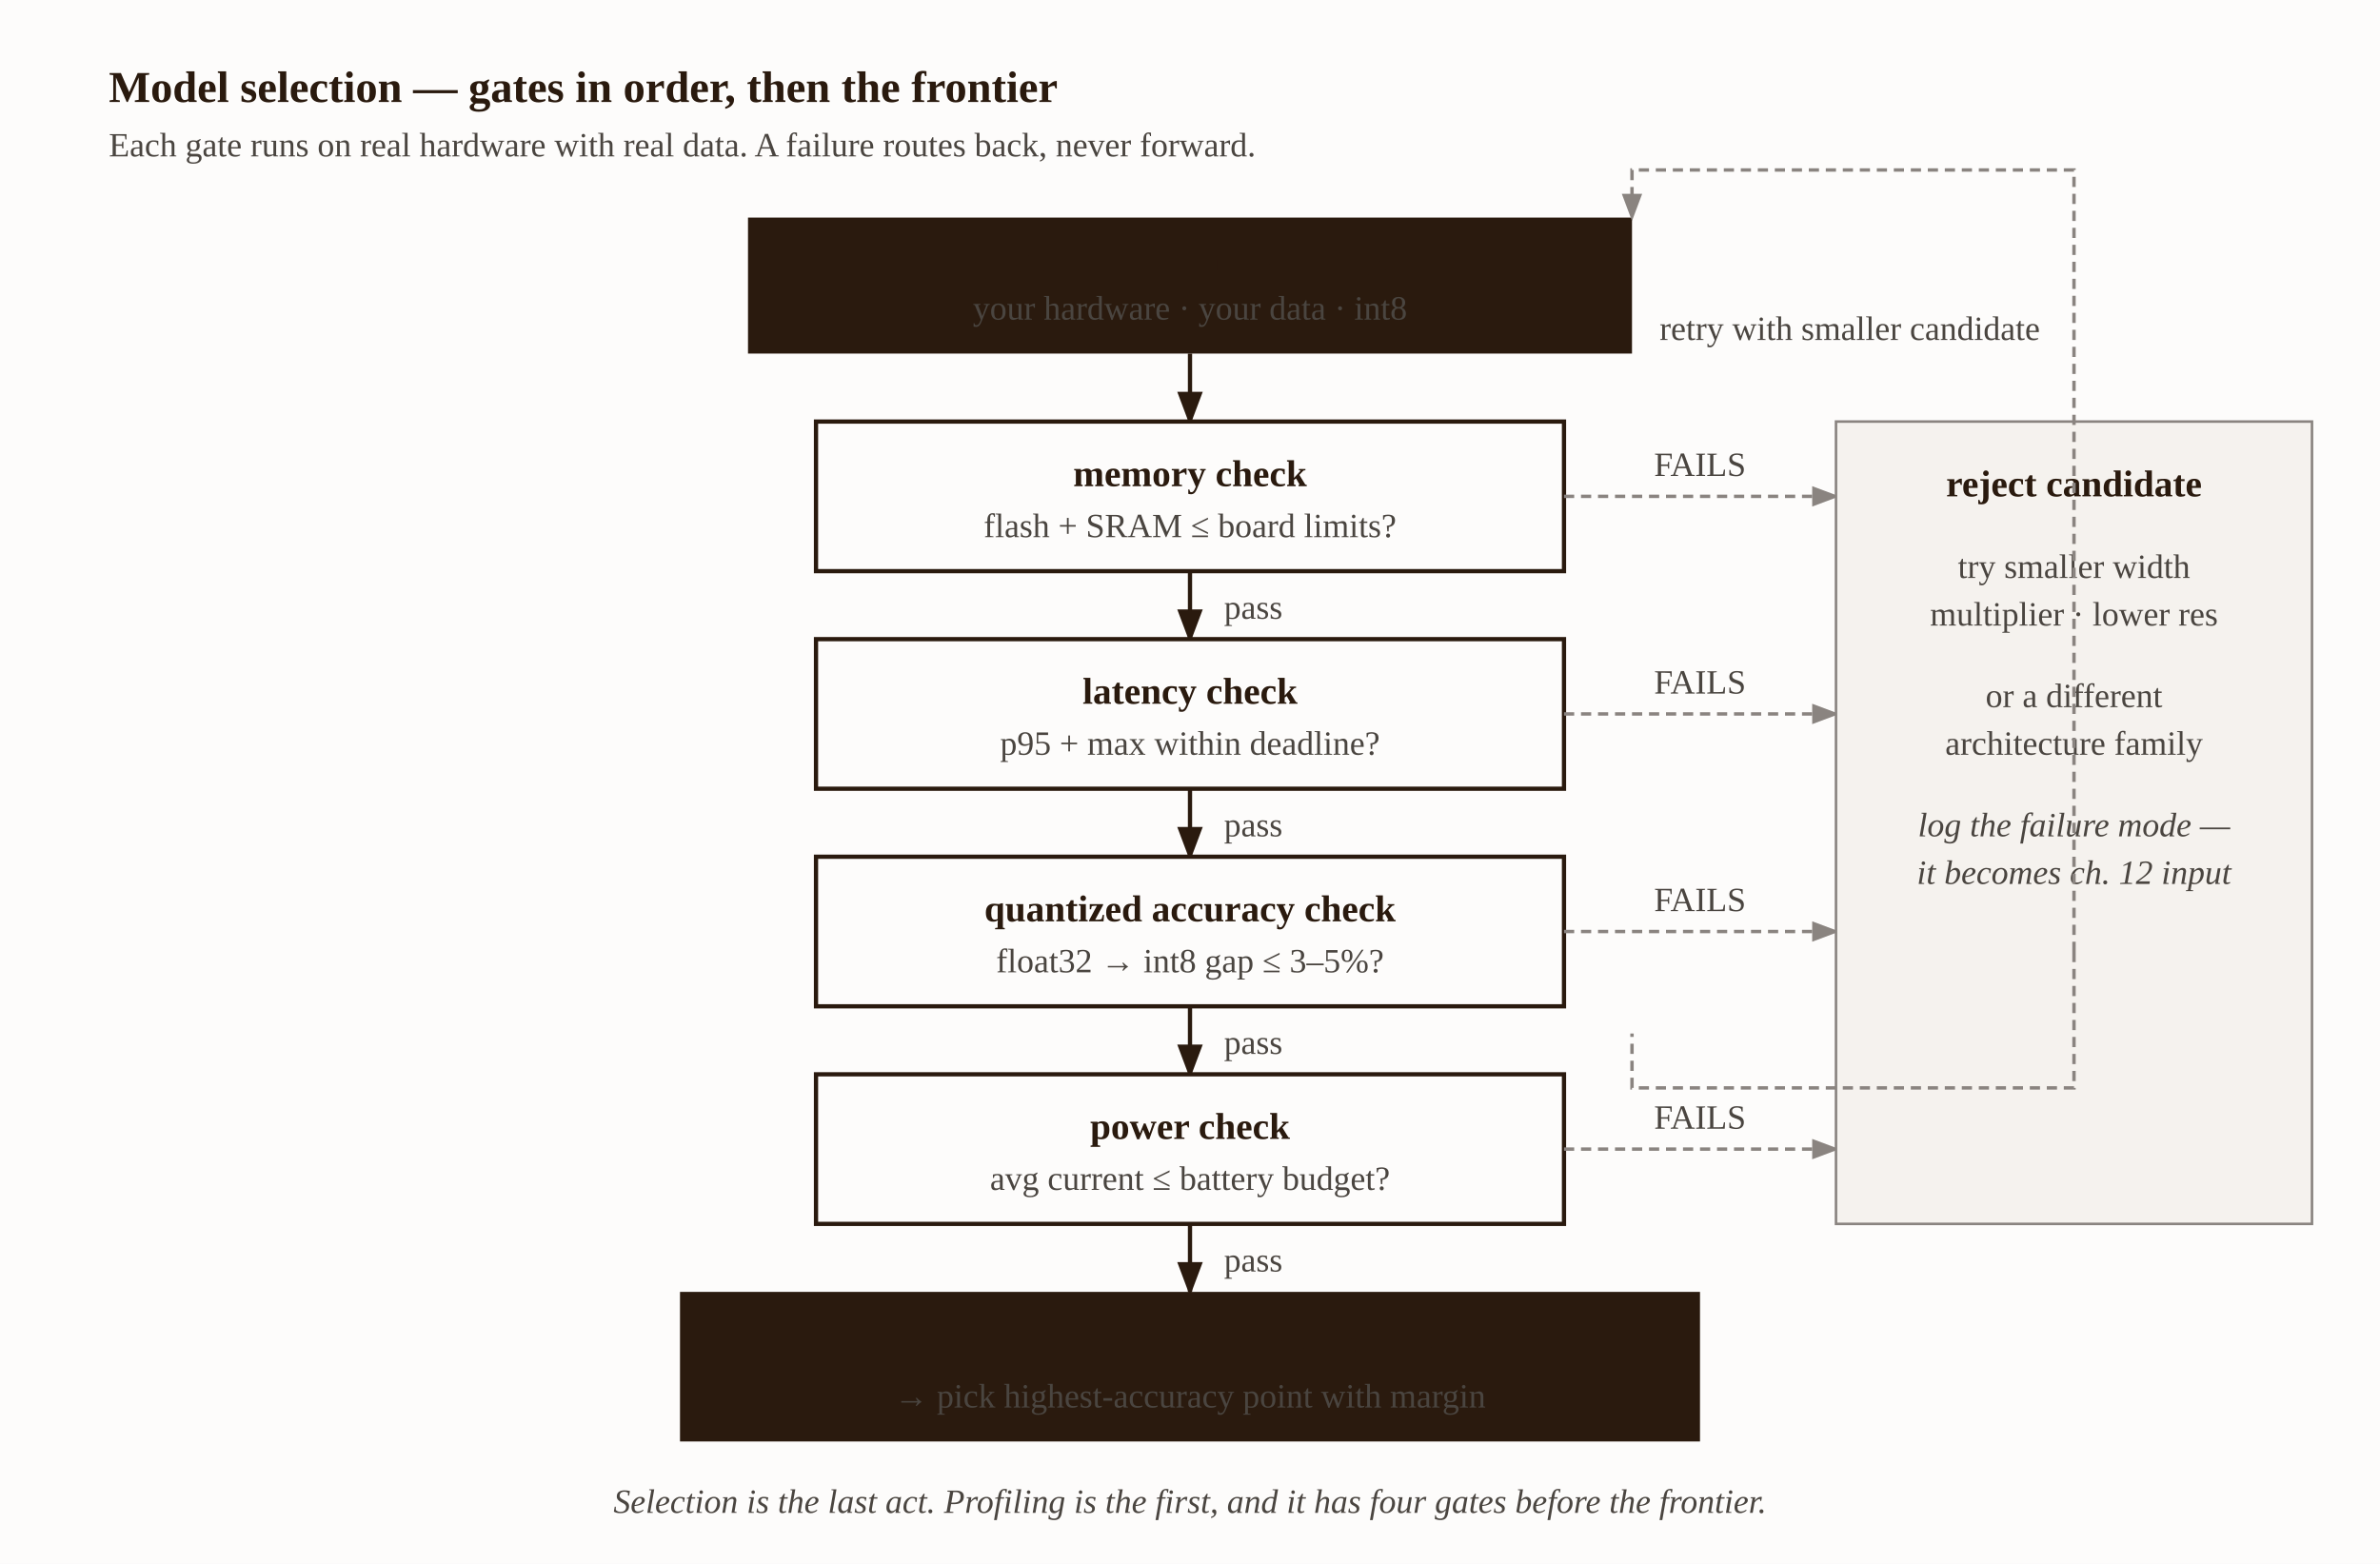
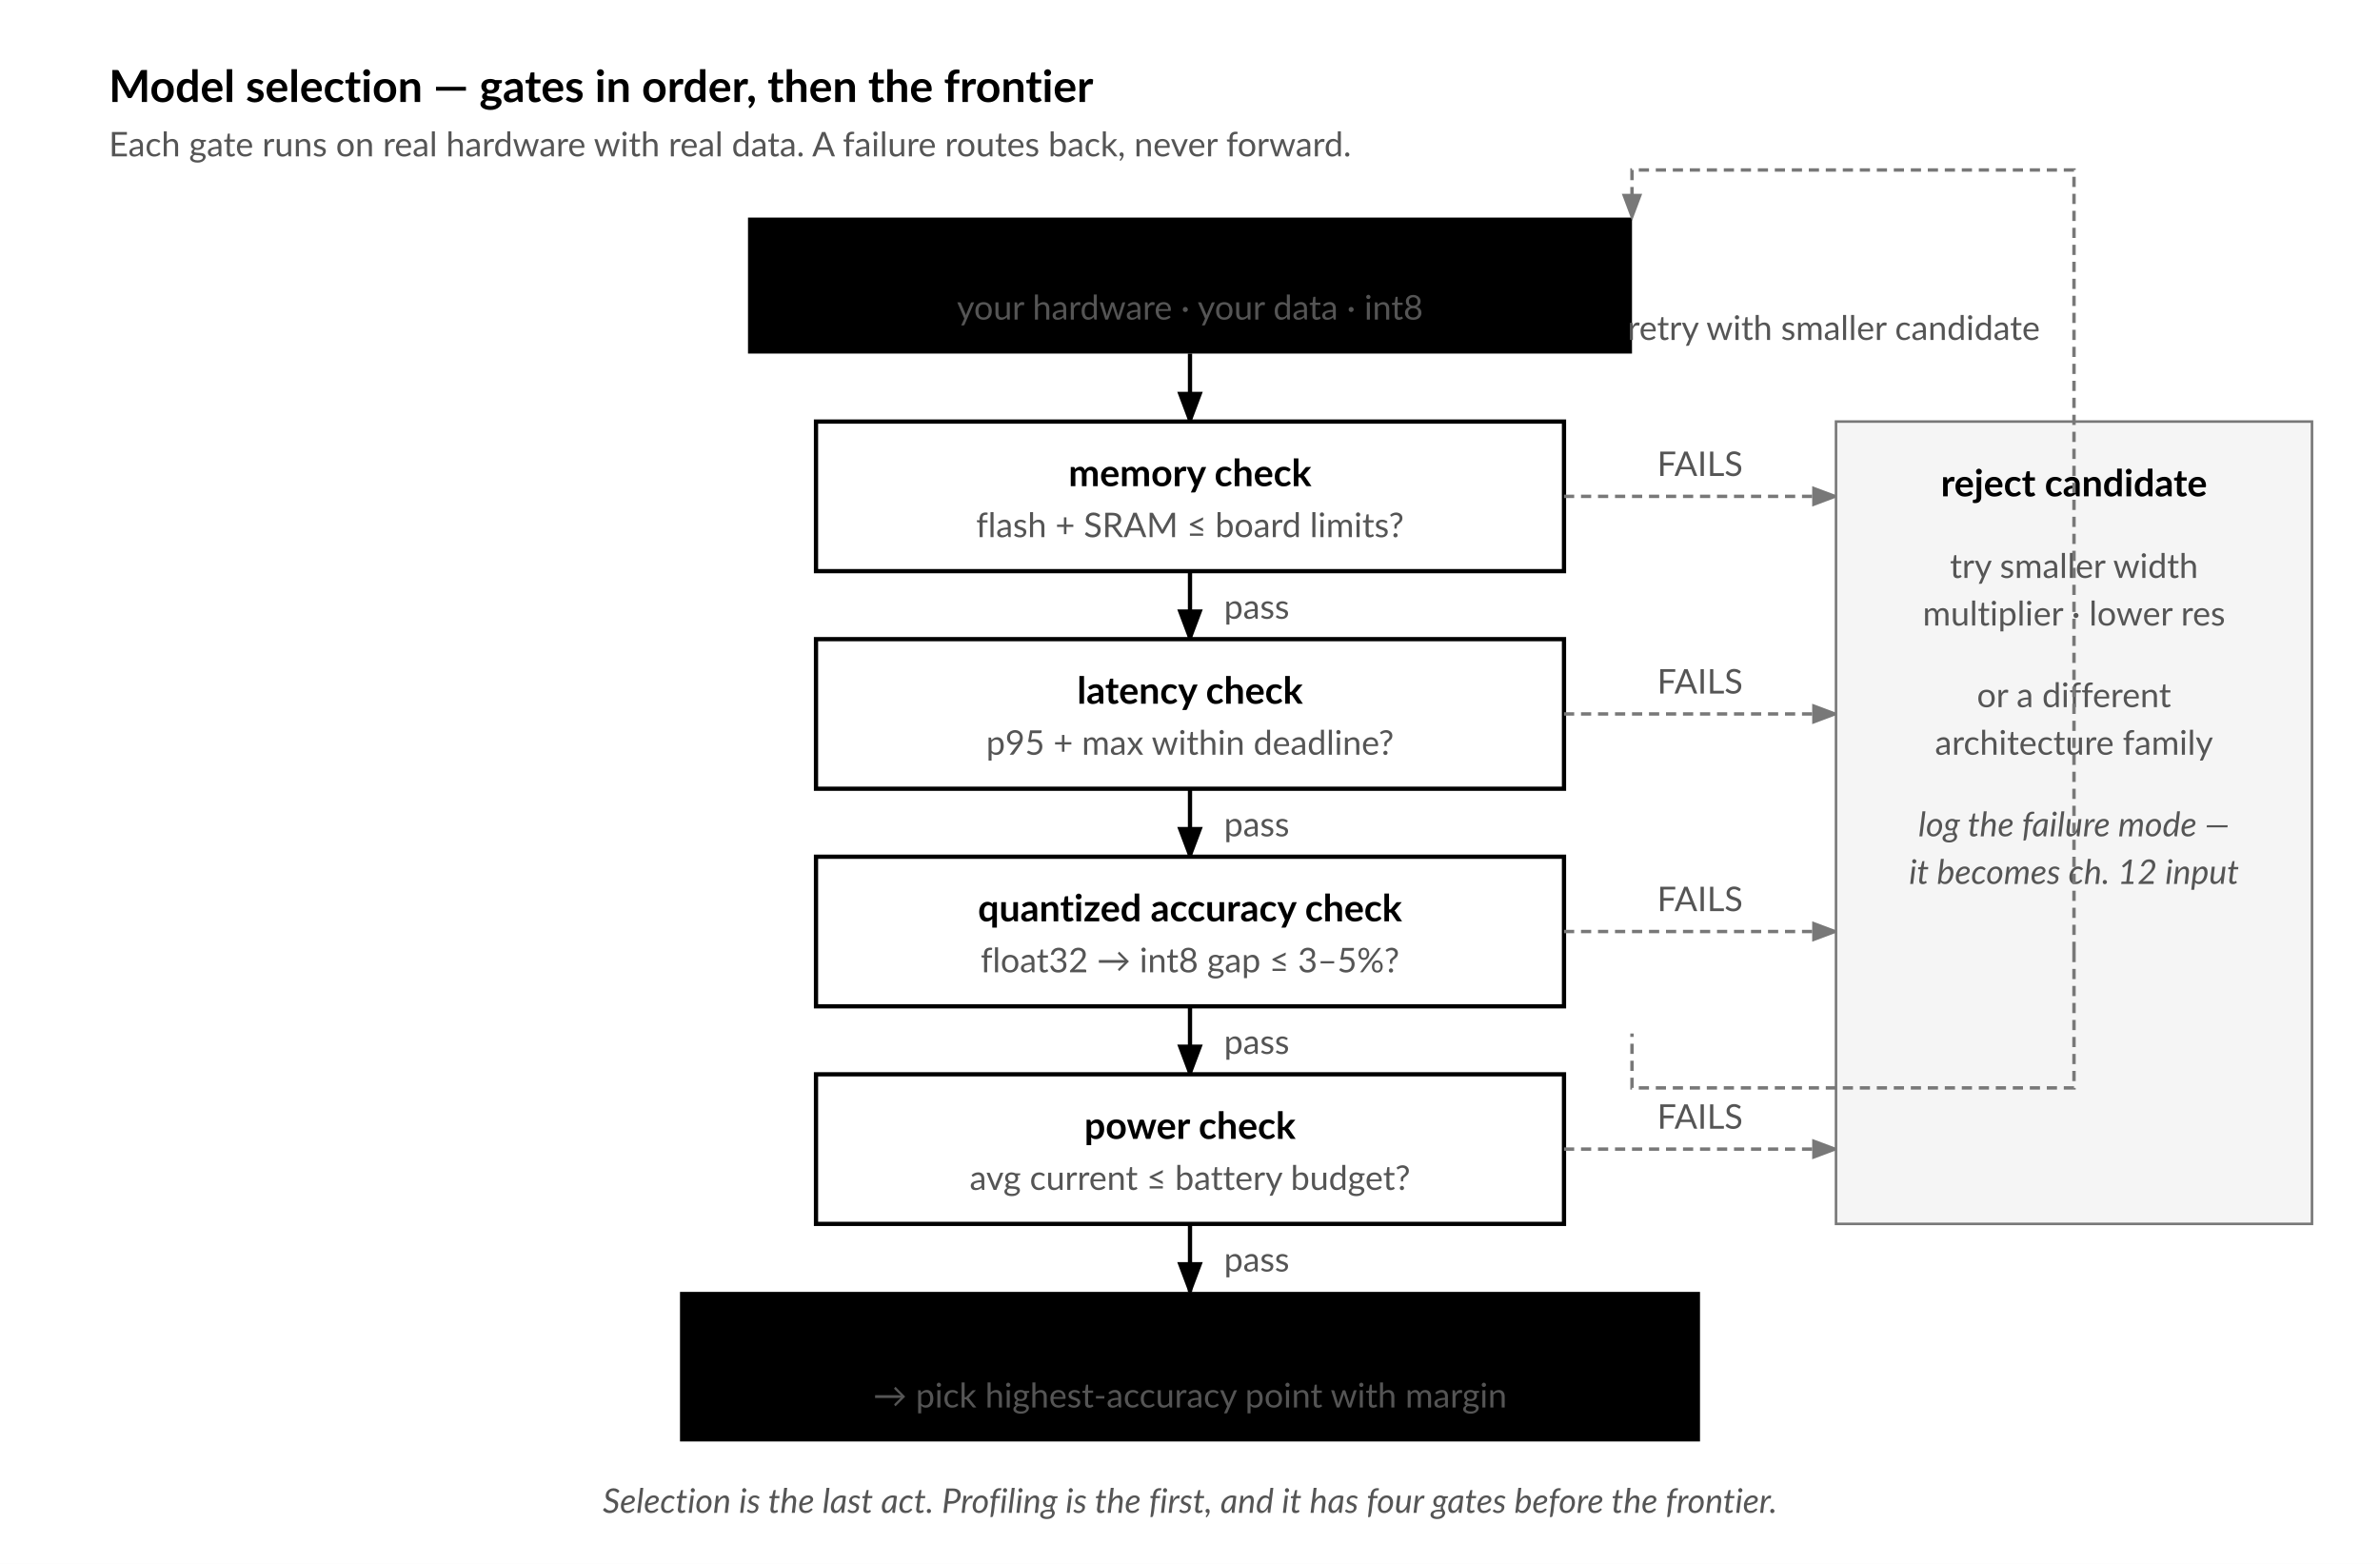
<svg xmlns="http://www.w3.org/2000/svg" viewBox="0 0 700 460" role="img" aria-labelledby="t11f d11f">
  <defs>
    <style>
-       .ti { font-family: 'EB Garamond', Georgia, 'Times New Roman', serif; font-size: 13px; font-weight: bold; fill: #2a1a0e; }
-       .lb { font-family: 'EB Garamond', Georgia, 'Times New Roman', serif; font-size: 11px; fill: #2a1a0e; }
-       .sm { font-family: 'EB Garamond', Georgia, 'Times New Roman', serif; font-size: 10px; fill: #4a4540; }
-       .cap { font-family: 'EB Garamond', Georgia, 'Times New Roman', serif; font-size: 10px; font-style: italic; fill: #4a4540; }
-       .nm { font-family: 'EB Garamond', Georgia, 'Times New Roman', serif; font-size: 11px; font-weight: bold; fill: #2a1a0e; }
+       .ti { font-family: 'Real Head Pro', 'FF Real', Lato, sans-serif; font-size: 13px; font-weight: bold; fill: #000000; }
+       .lb { font-family: 'Real Head Pro', 'FF Real', Lato, sans-serif; font-size: 11px; fill: #000000; }
+       .sm { font-family: 'Real Head Pro', 'FF Real', Lato, sans-serif; font-size: 10px; fill: #555555; }
+       .cap { font-family: 'Real Head Pro', 'FF Real', Lato, sans-serif; font-size: 10px; font-style: italic; fill: #555555; }
+       .nm { font-family: 'Real Head Pro', 'FF Real', Lato, sans-serif; font-size: 11px; font-weight: bold; fill: #000000; }
    </style>
    <marker id="ar6" markerWidth="8" markerHeight="6" refX="7" refY="3" orient="auto">
-       <polygon points="0 0, 8 3, 0 6" fill="#2a1a0e" />
+       <polygon points="0 0, 8 3, 0 6" fill="#000000" />
    </marker>
    <marker id="ar6r" markerWidth="8" markerHeight="6" refX="7" refY="3" orient="auto">
-       <polygon points="0 0, 8 3, 0 6" fill="#8a8480" />
+       <polygon points="0 0, 8 3, 0 6" fill="#787878" />
    </marker>
  </defs>
-   <rect width="700" height="460" fill="#fdfcfb" />
+   <rect width="700" height="460" fill="#FFFFFF" />
  <text x="32" y="30" class="ti">Model selection — gates in order, then the frontier</text>
  <text x="32" y="46" class="sm">Each gate runs on real hardware with real data. A failure routes back, never forward.</text>
-   <rect x="220" y="64" width="260" height="40" fill="#2a1a0e" />
-   <text x="350" y="80" text-anchor="middle" class="nm" fill="#fdfcfb">profile candidate on target</text>
-   <text x="350" y="94" text-anchor="middle" class="sm" fill="#c8c4c0">your hardware · your data · int8</text>
-   <line x1="350" y1="104" x2="350" y2="124" stroke="#2a1a0e" stroke-width="1.25" marker-end="url(#ar6)" />
-   <rect x="240" y="124" width="220" height="44" fill="#fdfcfb" stroke="#2a1a0e" stroke-width="1.25" />
+   <rect x="220" y="64" width="260" height="40" fill="#000000" />
+   <text x="350" y="80" text-anchor="middle" class="nm" fill="#FFFFFF">profile candidate on target</text>
+   <text x="350" y="94" text-anchor="middle" class="sm" fill="#ADADAD">your hardware · your data · int8</text>
+   <line x1="350" y1="104" x2="350" y2="124" stroke="#000000" stroke-width="1.25" marker-end="url(#ar6)" />
+   <rect x="240" y="124" width="220" height="44" fill="#FFFFFF" stroke="#000000" stroke-width="1.25" />
  <text x="350" y="143" text-anchor="middle" class="nm">memory check</text>
  <text x="350" y="158" text-anchor="middle" class="sm">flash + SRAM ≤ board limits?</text>
-   <line x1="350" y1="168" x2="350" y2="188" stroke="#2a1a0e" stroke-width="1.25" marker-end="url(#ar6)" />
+   <line x1="350" y1="168" x2="350" y2="188" stroke="#000000" stroke-width="1.25" marker-end="url(#ar6)" />
  <text x="360" y="182" class="sm">pass</text>
-   <line x1="460" y1="146" x2="540" y2="146" stroke="#8a8480" stroke-width="1" stroke-dasharray="3 2" marker-end="url(#ar6r)" />
-   <text x="500" y="140" text-anchor="middle" class="sm" fill="#8a8480">FAILS</text>
-   <rect x="240" y="188" width="220" height="44" fill="#fdfcfb" stroke="#2a1a0e" stroke-width="1.25" />
+   <line x1="460" y1="146" x2="540" y2="146" stroke="#787878" stroke-width="1" stroke-dasharray="3 2" marker-end="url(#ar6r)" />
+   <text x="500" y="140" text-anchor="middle" class="sm" fill="#787878">FAILS</text>
+   <rect x="240" y="188" width="220" height="44" fill="#FFFFFF" stroke="#000000" stroke-width="1.25" />
  <text x="350" y="207" text-anchor="middle" class="nm">latency check</text>
  <text x="350" y="222" text-anchor="middle" class="sm">p95 + max within deadline?</text>
-   <line x1="350" y1="232" x2="350" y2="252" stroke="#2a1a0e" stroke-width="1.25" marker-end="url(#ar6)" />
+   <line x1="350" y1="232" x2="350" y2="252" stroke="#000000" stroke-width="1.25" marker-end="url(#ar6)" />
  <text x="360" y="246" class="sm">pass</text>
-   <line x1="460" y1="210" x2="540" y2="210" stroke="#8a8480" stroke-width="1" stroke-dasharray="3 2" marker-end="url(#ar6r)" />
-   <text x="500" y="204" text-anchor="middle" class="sm" fill="#8a8480">FAILS</text>
-   <rect x="240" y="252" width="220" height="44" fill="#fdfcfb" stroke="#2a1a0e" stroke-width="1.25" />
+   <line x1="460" y1="210" x2="540" y2="210" stroke="#787878" stroke-width="1" stroke-dasharray="3 2" marker-end="url(#ar6r)" />
+   <text x="500" y="204" text-anchor="middle" class="sm" fill="#787878">FAILS</text>
+   <rect x="240" y="252" width="220" height="44" fill="#FFFFFF" stroke="#000000" stroke-width="1.25" />
  <text x="350" y="271" text-anchor="middle" class="nm">quantized accuracy check</text>
  <text x="350" y="286" text-anchor="middle" class="sm">float32 → int8 gap ≤ 3–5%?</text>
-   <line x1="350" y1="296" x2="350" y2="316" stroke="#2a1a0e" stroke-width="1.25" marker-end="url(#ar6)" />
+   <line x1="350" y1="296" x2="350" y2="316" stroke="#000000" stroke-width="1.25" marker-end="url(#ar6)" />
  <text x="360" y="310" class="sm">pass</text>
-   <line x1="460" y1="274" x2="540" y2="274" stroke="#8a8480" stroke-width="1" stroke-dasharray="3 2" marker-end="url(#ar6r)" />
-   <text x="500" y="268" text-anchor="middle" class="sm" fill="#8a8480">FAILS</text>
-   <rect x="240" y="316" width="220" height="44" fill="#fdfcfb" stroke="#2a1a0e" stroke-width="1.25" />
+   <line x1="460" y1="274" x2="540" y2="274" stroke="#787878" stroke-width="1" stroke-dasharray="3 2" marker-end="url(#ar6r)" />
+   <text x="500" y="268" text-anchor="middle" class="sm" fill="#787878">FAILS</text>
+   <rect x="240" y="316" width="220" height="44" fill="#FFFFFF" stroke="#000000" stroke-width="1.25" />
  <text x="350" y="335" text-anchor="middle" class="nm">power check</text>
  <text x="350" y="350" text-anchor="middle" class="sm">avg current ≤ battery budget?</text>
-   <line x1="350" y1="360" x2="350" y2="380" stroke="#2a1a0e" stroke-width="1.25" marker-end="url(#ar6)" />
+   <line x1="350" y1="360" x2="350" y2="380" stroke="#000000" stroke-width="1.25" marker-end="url(#ar6)" />
  <text x="360" y="374" class="sm">pass</text>
-   <line x1="460" y1="338" x2="540" y2="338" stroke="#8a8480" stroke-width="1" stroke-dasharray="3 2" marker-end="url(#ar6r)" />
-   <text x="500" y="332" text-anchor="middle" class="sm" fill="#8a8480">FAILS</text>
-   <rect x="540" y="124" width="140" height="236" fill="#f5f2ee" stroke="#8a8480" stroke-width="0.75" />
+   <line x1="460" y1="338" x2="540" y2="338" stroke="#787878" stroke-width="1" stroke-dasharray="3 2" marker-end="url(#ar6r)" />
+   <text x="500" y="332" text-anchor="middle" class="sm" fill="#787878">FAILS</text>
+   <rect x="540" y="124" width="140" height="236" fill="#F5F5F5" stroke="#787878" stroke-width="0.75" />
  <text x="610" y="146" text-anchor="middle" class="nm">reject candidate</text>
  <text x="610" y="170" text-anchor="middle" class="sm">try smaller width</text>
  <text x="610" y="184" text-anchor="middle" class="sm">multiplier · lower res</text>
  <text x="610" y="208" text-anchor="middle" class="sm">or a different</text>
  <text x="610" y="222" text-anchor="middle" class="sm">architecture family</text>
  <text x="610" y="246" text-anchor="middle" class="cap">log the failure mode —</text>
  <text x="610" y="260" text-anchor="middle" class="cap">it becomes ch. 12 input</text>
-   <path d="M 610 280 L 610 320 L 540 320 L 480 320 L 480 304" fill="none" stroke="#8a8480" stroke-width="1" stroke-dasharray="3 2" />
-   <path d="M 610 280 L 610 50 L 480 50 L 480 64" fill="none" stroke="#8a8480" stroke-width="1" stroke-dasharray="3 2" marker-end="url(#ar6r)" />
-   <text x="600" y="100" text-anchor="end" class="sm" fill="#8a8480">retry with smaller candidate</text>
-   <rect x="200" y="380" width="300" height="44" fill="#2a1a0e" />
-   <text x="350" y="399" text-anchor="middle" class="nm" fill="#fdfcfb">plot survivors on Pareto frontier</text>
-   <text x="350" y="414" text-anchor="middle" class="sm" fill="#c8c4c0">→ pick highest-accuracy point with margin</text>
+   <path d="M 610 280 L 610 320 L 540 320 L 480 320 L 480 304" fill="none" stroke="#787878" stroke-width="1" stroke-dasharray="3 2" />
+   <path d="M 610 280 L 610 50 L 480 50 L 480 64" fill="none" stroke="#787878" stroke-width="1" stroke-dasharray="3 2" marker-end="url(#ar6r)" />
+   <text x="600" y="100" text-anchor="end" class="sm" fill="#787878">retry with smaller candidate</text>
+   <rect x="200" y="380" width="300" height="44" fill="#000000" />
+   <text x="350" y="399" text-anchor="middle" class="nm" fill="#FFFFFF">plot survivors on Pareto frontier</text>
+   <text x="350" y="414" text-anchor="middle" class="sm" fill="#ADADAD">→ pick highest-accuracy point with margin</text>
  <text x="350" y="445" text-anchor="middle" class="cap">Selection is the last act. Profiling is the first, and it has four gates before the frontier.</text>
</svg>
